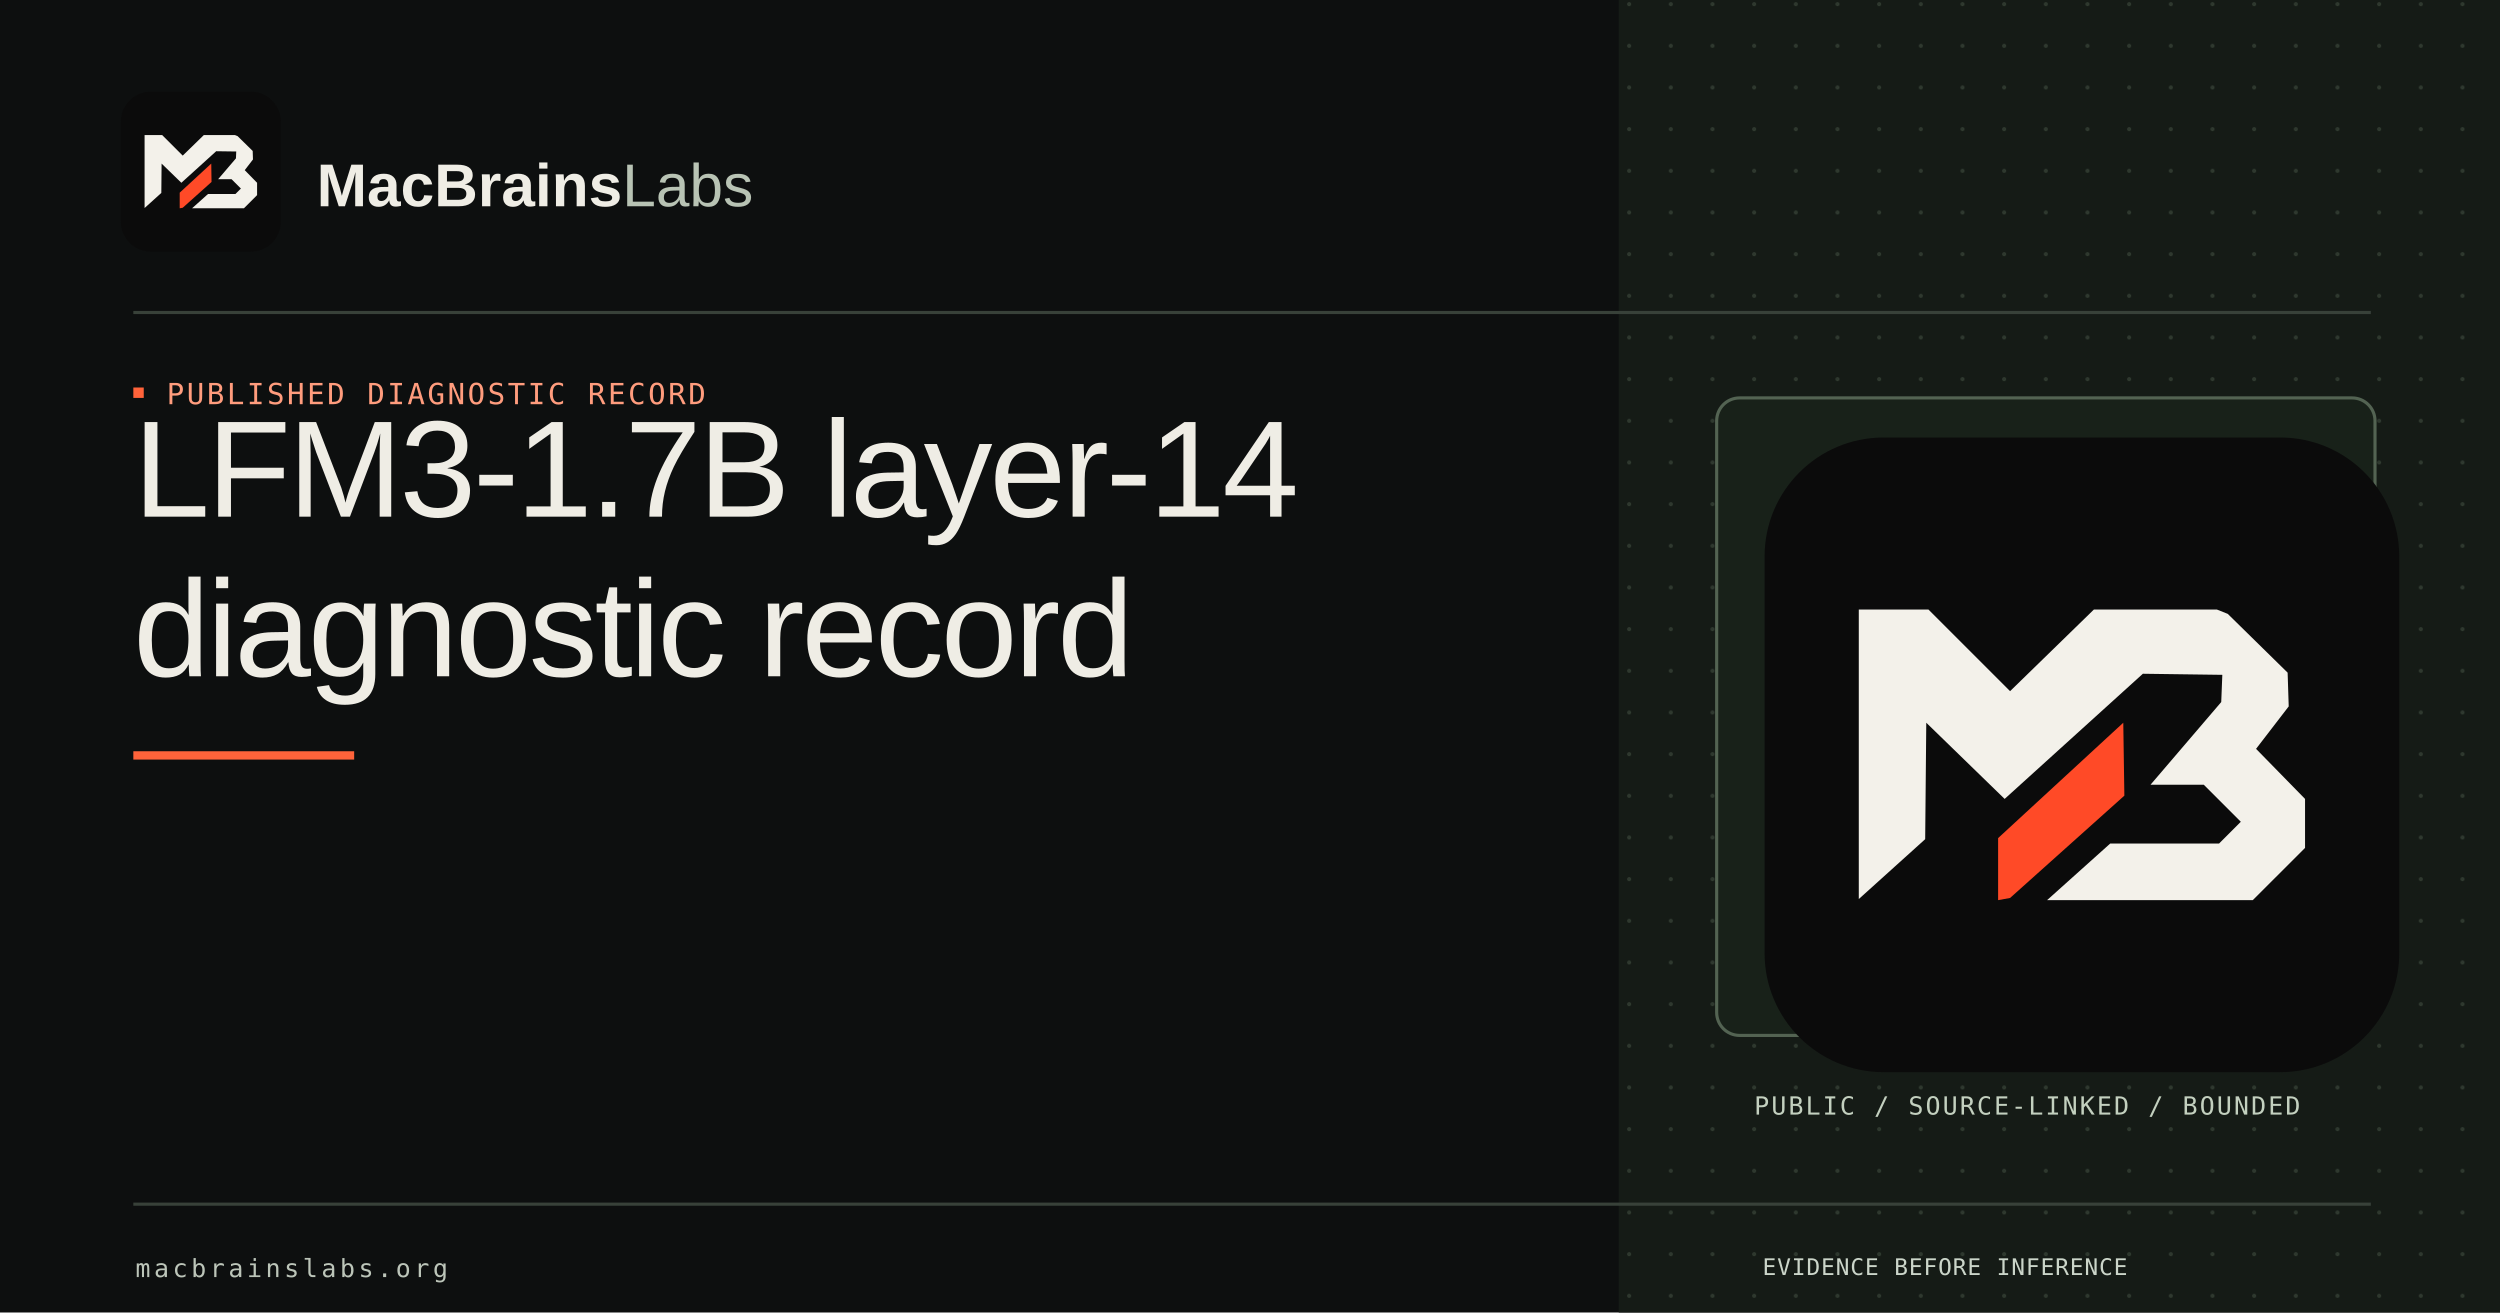
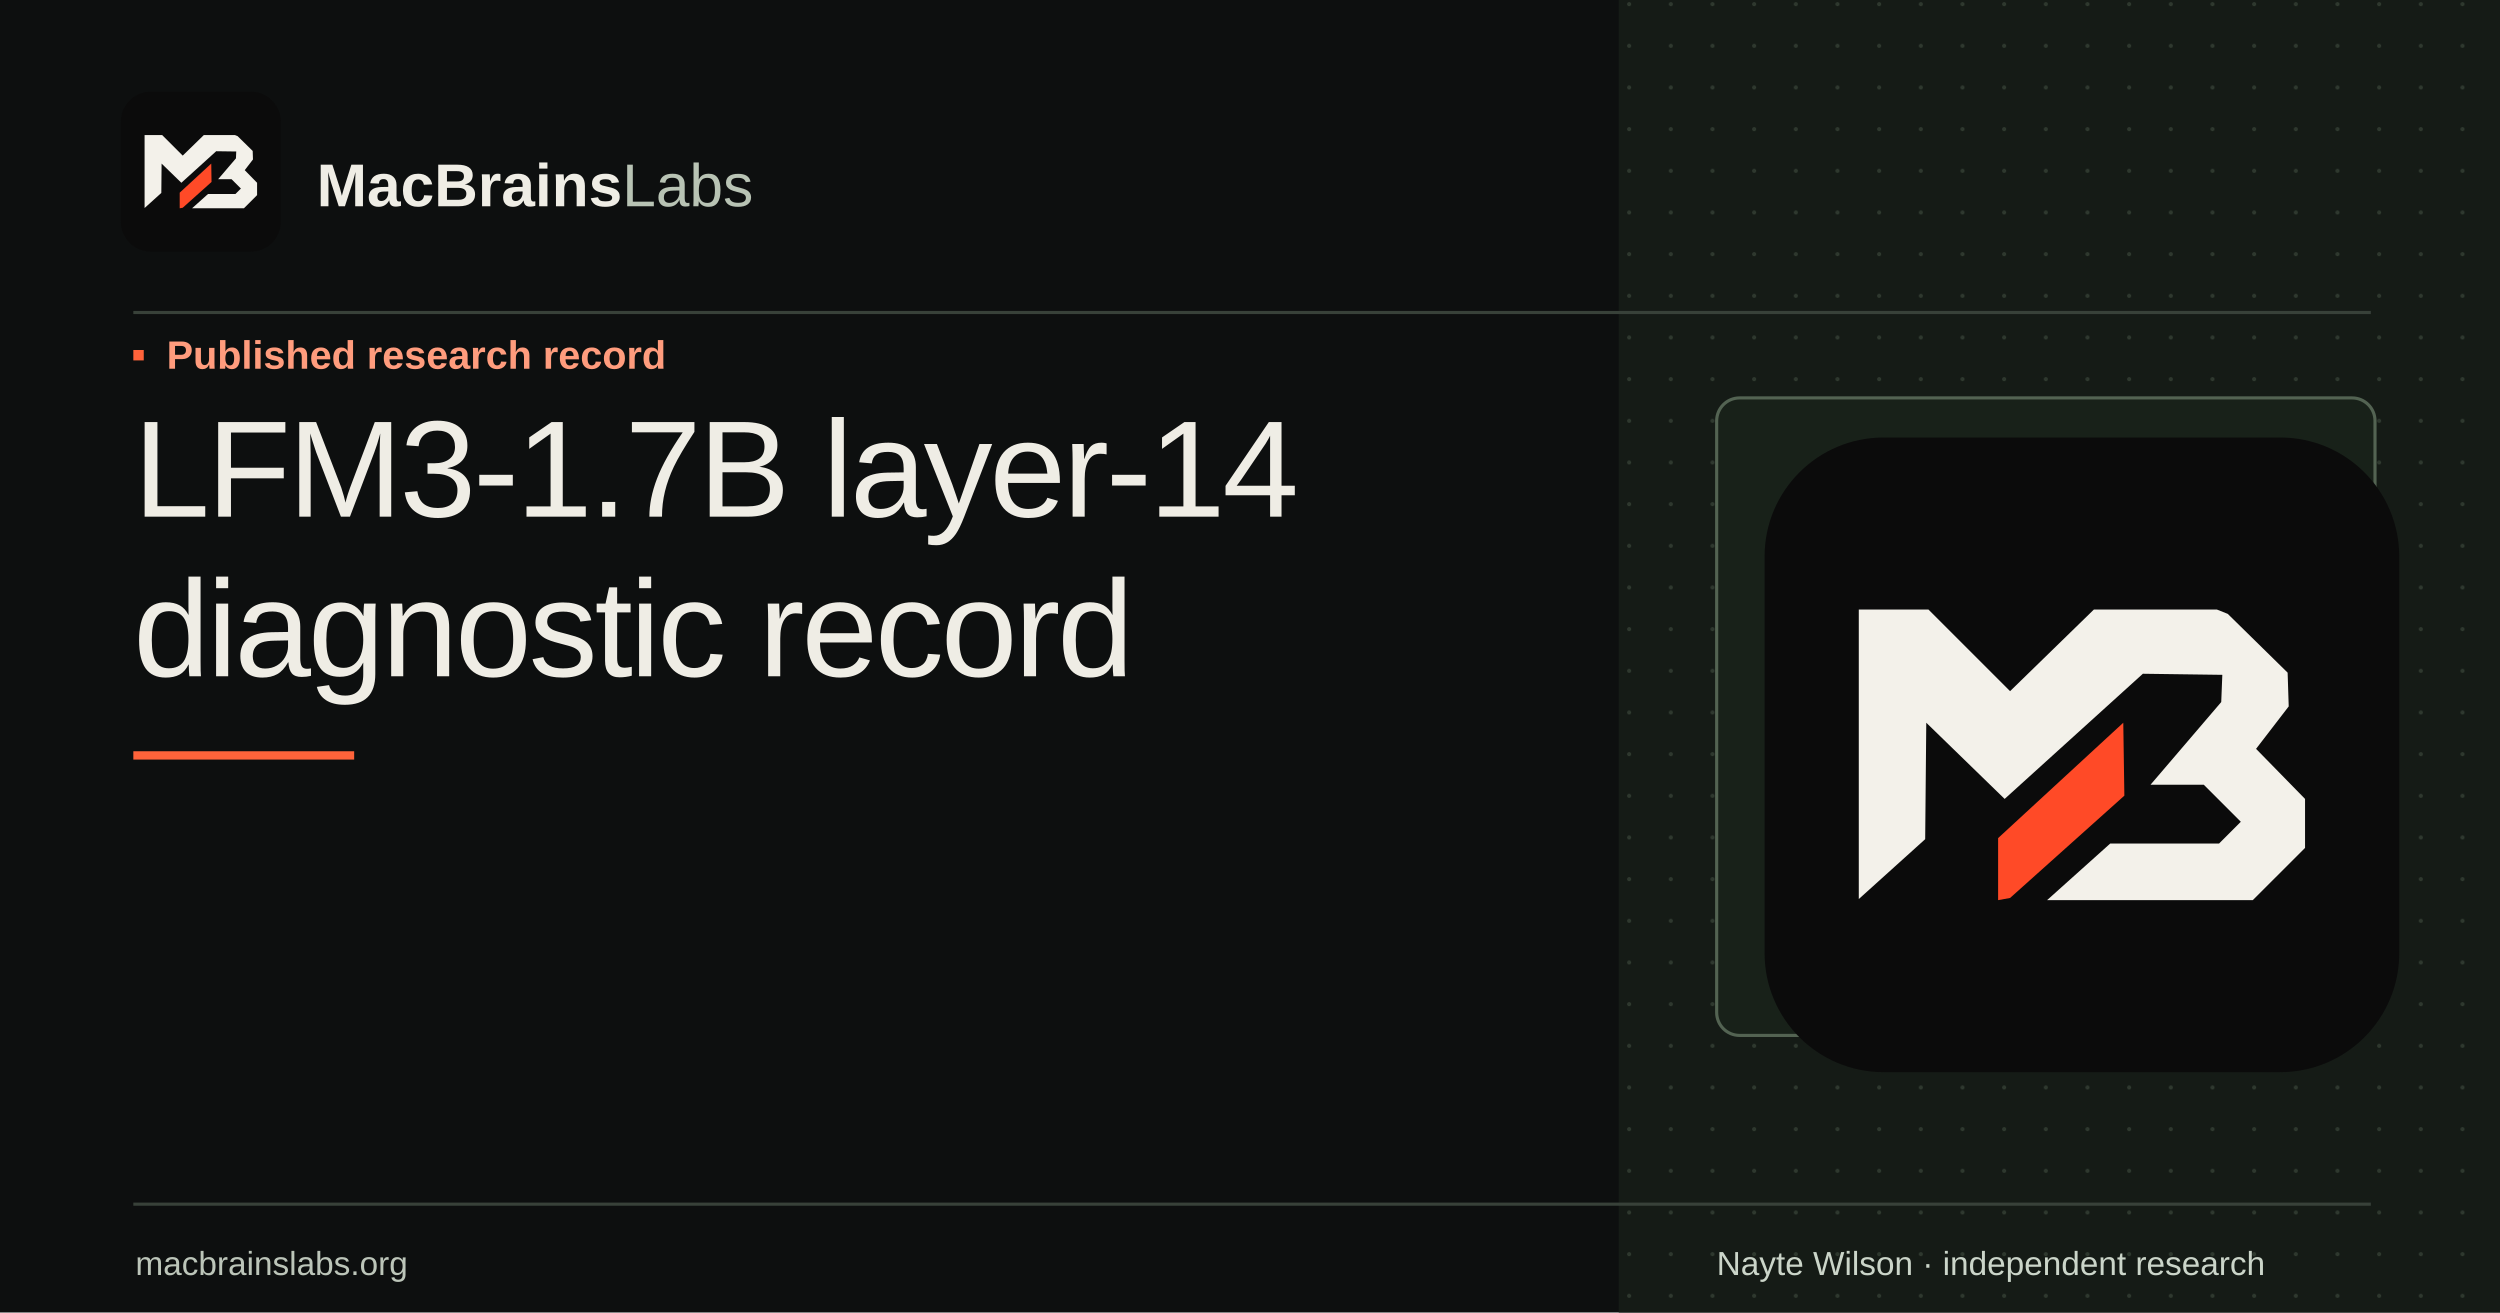
<svg xmlns="http://www.w3.org/2000/svg" width="1200" height="630" viewBox="0 0 1200 630">
  <defs>
    <pattern id="dots" width="20" height="20" patternUnits="userSpaceOnUse">
      <circle cx="2" cy="2" r="1" fill="#4c5a4b" opacity=".46" />
    </pattern>
  </defs>
  <rect width="1200" height="630" fill="#0d0f0f" />
  <rect x="777" y="0" width="423" height="630" fill="#151b16" />
  <rect x="777" y="0" width="423" height="630" fill="url(#dots)" />
  <path d="M64 150H1138 M64 578H1138" stroke="#384139" stroke-width="1.5" />
  <g transform="translate(58 44) scale(.15)">
    <rect width="512" height="512" rx="96" fill="#0B0B0B" />
    <g transform="translate(76 138.7805) scale(0.8780488)">
      <path fill="#F3F1EA" d="M0,0 L0,266 L61,211 L62,104 L134,174 L261,59 L334,60 L333,85 L268,161 L317,161 L351,195 L331,215 L231,215 L173,267 L362,267 L410,219 L410,174 L365,128 L395,89 L394,58 L339,4 L329,0 L216,0 L139,75 L64,0 Z" />
      <path fill="#FF4A27" d="M243,104 L128,210 L128,267 L139,265 L244,171 Z" />
    </g>
  </g>
  <text x="152" y="99" font-family="Arial,Helvetica,sans-serif" font-size="29" font-weight="650" fill="#efede5">MacBrains<tspan font-weight="400" fill="#b8c3b4"> Labs</tspan>
  </text>
-   <rect x="64" y="186" width="5" height="5" fill="#ff633a" />
-   <text x="80" y="194" font-family="monospace" font-size="14" letter-spacing="1.2" fill="#ff9c7d">PUBLISHED DIAGNOSTIC RECORD</text>
+   <rect x="64" y="168" width="5" height="5" fill="#ff633a" />
+   <text x="80" y="177" font-family="Arial,Helvetica,sans-serif" font-size="19" font-weight="600" fill="#ff9c7d">Published research record</text>
  <text x="64" y="248.0" font-family="Arial,Helvetica,sans-serif" font-size="66" font-weight="500" letter-spacing="-1.4" fill="#efede5">LFM3-1.7B layer-14</text>
  <text x="64" y="324.6" font-family="Arial,Helvetica,sans-serif" font-size="66" font-weight="500" letter-spacing="-1.4" fill="#efede5">diagnostic record</text>
  <path d="M64 362.6 H170" stroke="#ff633a" stroke-width="4" />
  <rect x="824" y="191" width="316" height="306" fill="#182119" rx="11" stroke="#536352" stroke-width="1.5" />
  <g transform="translate(847 210) scale(.595)">
    <rect width="512" height="512" rx="96" fill="#0B0B0B" />
    <g transform="translate(76 138.7805) scale(0.8780488)">
      <path fill="#F3F1EA" d="M0,0 L0,266 L61,211 L62,104 L134,174 L261,59 L334,60 L333,85 L268,161 L317,161 L351,195 L331,215 L231,215 L173,267 L362,267 L410,219 L410,174 L365,128 L395,89 L394,58 L339,4 L329,0 L216,0 L139,75 L64,0 Z" />
      <path fill="#FF4A27" d="M243,104 L128,210 L128,267 L139,265 L244,171 Z" />
    </g>
  </g>
-   <text x="842" y="535" font-family="monospace" font-size="12" letter-spacing="1" fill="#c3d0bf">PUBLIC / SOURCE-LINKED / BOUNDED</text>
-   <text x="65" y="613" font-family="monospace" font-size="12" letter-spacing="1.7" fill="#bcc5b9">macbrainslabs.org</text>
-   <text x="846" y="612" font-family="monospace" font-size="11" letter-spacing=".4" fill="#cbd5c9">EVIDENCE BEFORE INFERENCE</text>
+   <text x="65" y="612" font-family="Arial,Helvetica,sans-serif" font-size="16" fill="#bcc5b9">macbrainslabs.org</text>
+   <text x="824" y="612" font-family="Arial,Helvetica,sans-serif" font-size="16" fill="#cbd5c9">Nayte Wilson · independent research</text>
</svg>
